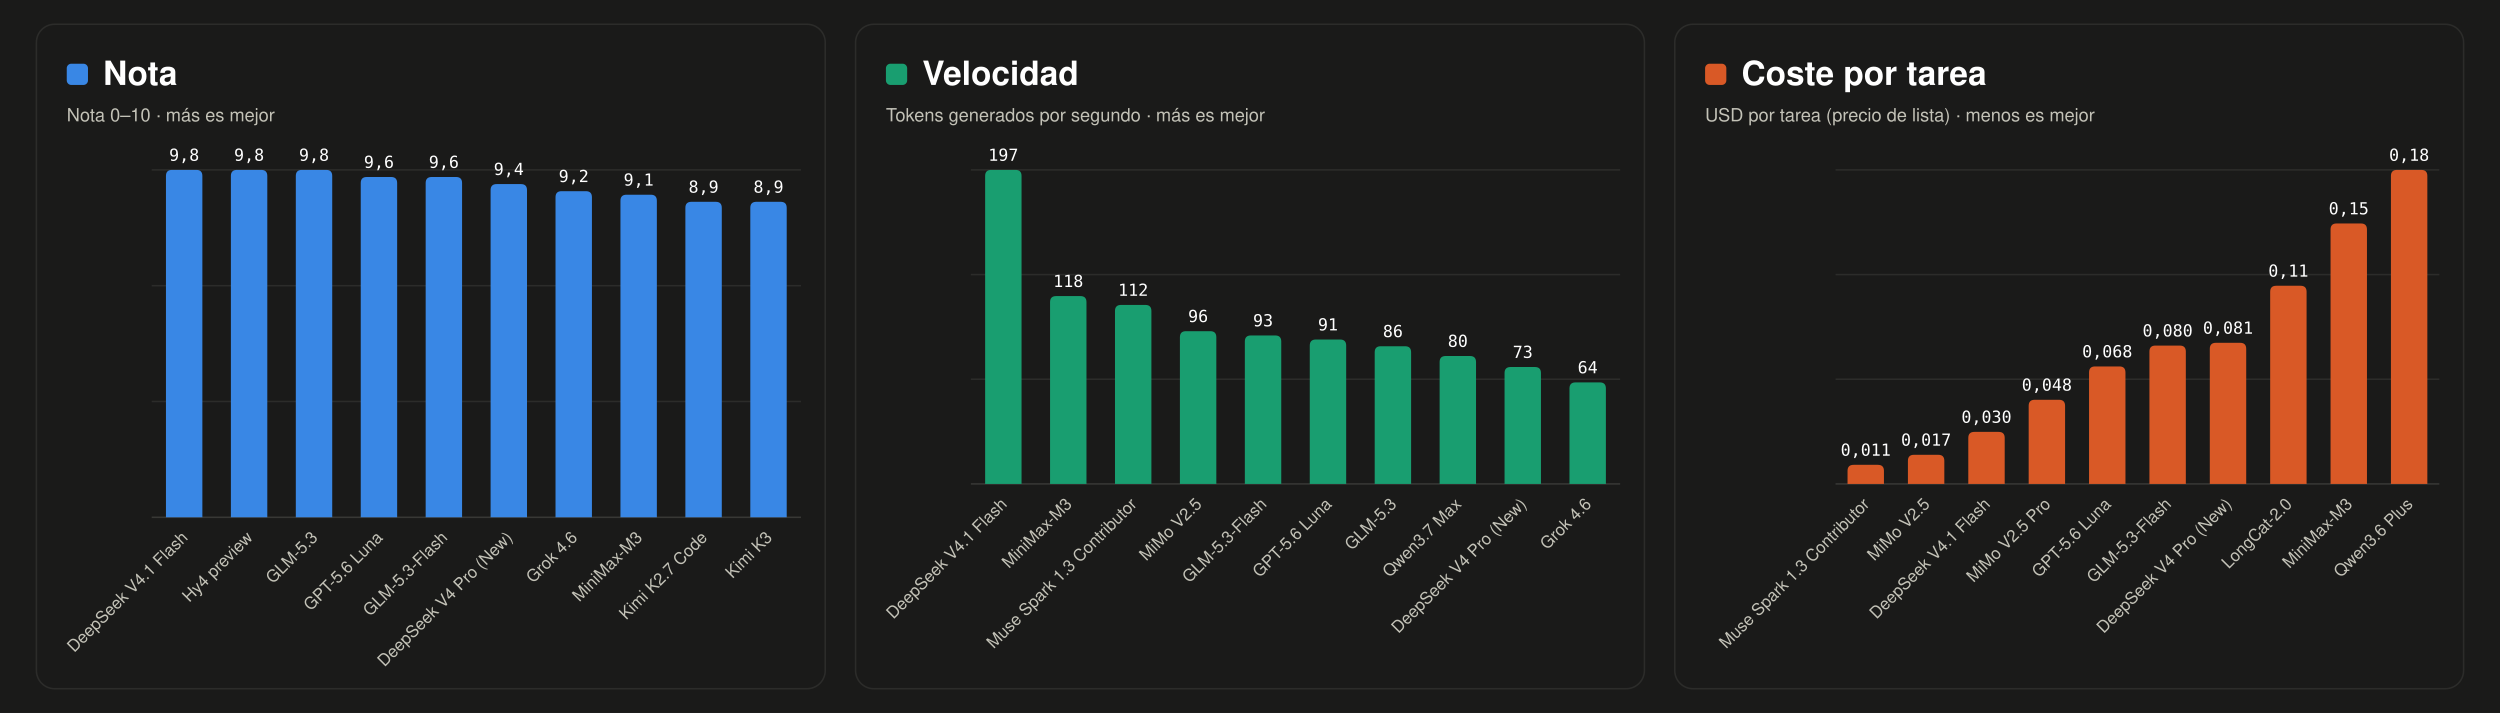
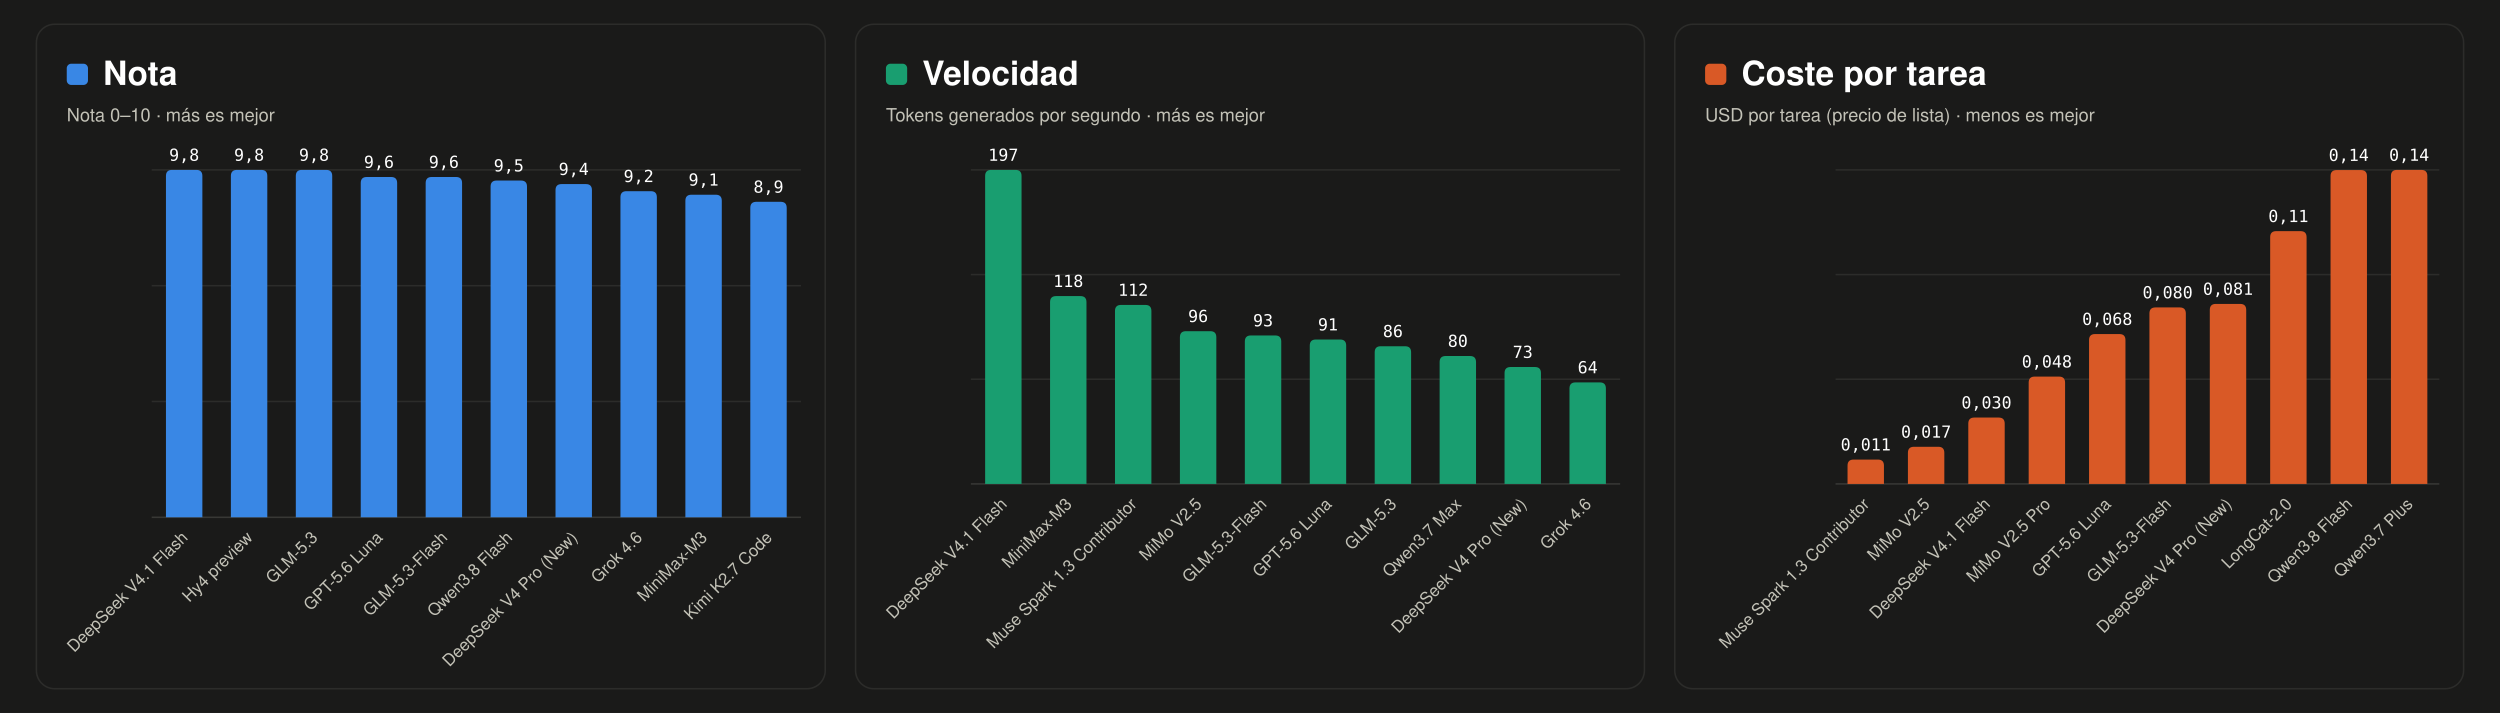
<svg xmlns="http://www.w3.org/2000/svg" viewBox="0 0 1648 470" width="1648" height="470" font-family="-apple-system, BlinkMacSystemFont, 'Segoe UI', Helvetica, Arial, sans-serif">
  <rect width="1648" height="470" fill="#1a1a19" />
  <rect x="24" y="16" width="520" height="438" rx="12" fill="#1a1a19" stroke="#2c2c2a" />
  <rect x="44" y="42" width="14" height="14" rx="3" fill="#3987e5" />
  <text x="68" y="56" fill="#ffffff" font-size="22" font-weight="600">Nota</text>
  <text x="44" y="80" fill="#c3c2b7" font-size="12">Nota 0–10 · más es mejor</text>
  <line x1="100" x2="528" y1="264.667" y2="264.667" stroke="#2c2c2a" />
  <line x1="100" x2="528" y1="188.333" y2="188.333" stroke="#2c2c2a" />
  <line x1="100" x2="528" y1="112" y2="112" stroke="#2c2c2a" />
  <line x1="100" x2="528" y1="341" y2="341" stroke="#383835" />
  <path d="M109.4,341 V116 Q109.4,112 113.4,112 H129.4 Q133.4,112 133.4,116 V341 Z" fill="#3987e5" />
  <text x="121.4" y="106" fill="#ffffff" font-size="11" font-weight="500" font-family="ui-monospace, SFMono-Regular, Menlo, Consolas, monospace" text-anchor="middle">9,8</text>
  <text x="124.4" y="355" fill="#c3c2b7" font-size="11" text-anchor="end" transform="rotate(-45 124.4 355)">DeepSeek V4.1 Flash</text>
  <path d="M152.2,341 V116 Q152.2,112 156.2,112 H172.2 Q176.2,112 176.2,116 V341 Z" fill="#3987e5" />
  <text x="164.2" y="106" fill="#ffffff" font-size="11" font-weight="500" font-family="ui-monospace, SFMono-Regular, Menlo, Consolas, monospace" text-anchor="middle">9,8</text>
  <text x="167.2" y="355" fill="#c3c2b7" font-size="11" text-anchor="end" transform="rotate(-45 167.2 355)">Hy4 preview</text>
  <path d="M195,341 V116 Q195,112 199,112 H215 Q219,112 219,116 V341 Z" fill="#3987e5" />
  <text x="207" y="106" fill="#ffffff" font-size="11" font-weight="500" font-family="ui-monospace, SFMono-Regular, Menlo, Consolas, monospace" text-anchor="middle">9,8</text>
  <text x="210" y="355" fill="#c3c2b7" font-size="11" text-anchor="end" transform="rotate(-45 210 355)">GLM-5.3</text>
  <path d="M237.8,341 V120.673 Q237.8,116.673 241.8,116.673 H257.8 Q261.8,116.673 261.8,120.673 V341 Z" fill="#3987e5" />
  <text x="249.8" y="110.673" fill="#ffffff" font-size="11" font-weight="500" font-family="ui-monospace, SFMono-Regular, Menlo, Consolas, monospace" text-anchor="middle">9,6</text>
  <text x="252.8" y="355" fill="#c3c2b7" font-size="11" text-anchor="end" transform="rotate(-45 252.8 355)">GPT-5.6 Luna</text>
  <path d="M280.6,341 V120.673 Q280.6,116.673 284.6,116.673 H300.6 Q304.6,116.673 304.6,120.673 V341 Z" fill="#3987e5" />
  <text x="292.6" y="110.673" fill="#ffffff" font-size="11" font-weight="500" font-family="ui-monospace, SFMono-Regular, Menlo, Consolas, monospace" text-anchor="middle">9,6</text>
  <text x="295.6" y="355" fill="#c3c2b7" font-size="11" text-anchor="end" transform="rotate(-45 295.6 355)">GLM-5.3-Flash</text>
-   <path d="M323.4,341 V125.347 Q323.4,121.347 327.4,121.347 H343.4 Q347.4,121.347 347.4,125.347 V341 Z" fill="#3987e5" />
-   <text x="335.4" y="115.347" fill="#ffffff" font-size="11" font-weight="500" font-family="ui-monospace, SFMono-Regular, Menlo, Consolas, monospace" text-anchor="middle">9,4</text>
-   <text x="338.4" y="355" fill="#c3c2b7" font-size="11" text-anchor="end" transform="rotate(-45 338.4 355)">DeepSeek V4 Pro (New)</text>
-   <path d="M366.2,341 V130.02 Q366.2,126.02 370.2,126.02 H386.2 Q390.2,126.02 390.2,130.02 V341 Z" fill="#3987e5" />
-   <text x="378.2" y="120.02" fill="#ffffff" font-size="11" font-weight="500" font-family="ui-monospace, SFMono-Regular, Menlo, Consolas, monospace" text-anchor="middle">9,2</text>
-   <text x="381.2" y="355" fill="#c3c2b7" font-size="11" text-anchor="end" transform="rotate(-45 381.2 355)">Grok 4.6</text>
-   <path d="M409,341 V132.357 Q409,128.357 413,128.357 H429 Q433,128.357 433,132.357 V341 Z" fill="#3987e5" />
-   <text x="421" y="122.357" fill="#ffffff" font-size="11" font-weight="500" font-family="ui-monospace, SFMono-Regular, Menlo, Consolas, monospace" text-anchor="middle">9,1</text>
-   <text x="424" y="355" fill="#c3c2b7" font-size="11" text-anchor="end" transform="rotate(-45 424 355)">MiniMax-M3</text>
-   <path d="M451.8,341 V137.031 Q451.8,133.031 455.8,133.031 H471.8 Q475.8,133.031 475.8,137.031 V341 Z" fill="#3987e5" />
-   <text x="463.8" y="127.031" fill="#ffffff" font-size="11" font-weight="500" font-family="ui-monospace, SFMono-Regular, Menlo, Consolas, monospace" text-anchor="middle">8,9</text>
-   <text x="466.8" y="355" fill="#c3c2b7" font-size="11" text-anchor="end" transform="rotate(-45 466.8 355)">Kimi K2.7 Code</text>
+   <path d="M323.4,341 V123.01 Q323.4,119.01 327.4,119.01 H343.4 Q347.4,119.01 347.4,123.01 V341 Z" fill="#3987e5" />
+   <text x="335.4" y="113.01" fill="#ffffff" font-size="11" font-weight="500" font-family="ui-monospace, SFMono-Regular, Menlo, Consolas, monospace" text-anchor="middle">9,5</text>
+   <text x="338.4" y="355" fill="#c3c2b7" font-size="11" text-anchor="end" transform="rotate(-45 338.4 355)">Qwen3.8 Flash</text>
+   <path d="M366.2,341 V125.347 Q366.2,121.347 370.2,121.347 H386.2 Q390.2,121.347 390.2,125.347 V341 Z" fill="#3987e5" />
+   <text x="378.2" y="115.347" fill="#ffffff" font-size="11" font-weight="500" font-family="ui-monospace, SFMono-Regular, Menlo, Consolas, monospace" text-anchor="middle">9,4</text>
+   <text x="381.2" y="355" fill="#c3c2b7" font-size="11" text-anchor="end" transform="rotate(-45 381.2 355)">DeepSeek V4 Pro (New)</text>
+   <path d="M409,341 V130.02 Q409,126.02 413,126.02 H429 Q433,126.02 433,130.02 V341 Z" fill="#3987e5" />
+   <text x="421" y="120.02" fill="#ffffff" font-size="11" font-weight="500" font-family="ui-monospace, SFMono-Regular, Menlo, Consolas, monospace" text-anchor="middle">9,2</text>
+   <text x="424" y="355" fill="#c3c2b7" font-size="11" text-anchor="end" transform="rotate(-45 424 355)">Grok 4.6</text>
+   <path d="M451.8,341 V132.357 Q451.8,128.357 455.8,128.357 H471.8 Q475.8,128.357 475.8,132.357 V341 Z" fill="#3987e5" />
+   <text x="463.8" y="122.357" fill="#ffffff" font-size="11" font-weight="500" font-family="ui-monospace, SFMono-Regular, Menlo, Consolas, monospace" text-anchor="middle">9,1</text>
+   <text x="466.8" y="355" fill="#c3c2b7" font-size="11" text-anchor="end" transform="rotate(-45 466.8 355)">MiniMax-M3</text>
  <path d="M494.6,341 V137.031 Q494.6,133.031 498.6,133.031 H514.6 Q518.6,133.031 518.6,137.031 V341 Z" fill="#3987e5" />
  <text x="506.6" y="127.031" fill="#ffffff" font-size="11" font-weight="500" font-family="ui-monospace, SFMono-Regular, Menlo, Consolas, monospace" text-anchor="middle">8,9</text>
-   <text x="509.6" y="355" fill="#c3c2b7" font-size="11" text-anchor="end" transform="rotate(-45 509.6 355)">Kimi K3</text>
+   <text x="509.6" y="355" fill="#c3c2b7" font-size="11" text-anchor="end" transform="rotate(-45 509.6 355)">Kimi K2.7 Code</text>
  <rect x="564" y="16" width="520" height="438" rx="12" fill="#1a1a19" stroke="#2c2c2a" />
  <rect x="584" y="42" width="14" height="14" rx="3" fill="#199e70" />
  <text x="608" y="56" fill="#ffffff" font-size="22" font-weight="600">Velocidad</text>
  <text x="584" y="80" fill="#c3c2b7" font-size="12">Tokens generados por segundo · más es mejor</text>
  <line x1="640" x2="1068" y1="250" y2="250" stroke="#2c2c2a" />
  <line x1="640" x2="1068" y1="181" y2="181" stroke="#2c2c2a" />
  <line x1="640" x2="1068" y1="112" y2="112" stroke="#2c2c2a" />
  <line x1="640" x2="1068" y1="319" y2="319" stroke="#383835" />
  <path d="M649.4,319 V116 Q649.4,112 653.4,112 H669.4 Q673.4,112 673.4,116 V319 Z" fill="#199e70" />
  <text x="661.4" y="106" fill="#ffffff" font-size="11" font-weight="500" font-family="ui-monospace, SFMono-Regular, Menlo, Consolas, monospace" text-anchor="middle">197</text>
  <text x="664.4" y="333" fill="#c3c2b7" font-size="11" text-anchor="end" transform="rotate(-45 664.4 333)">DeepSeek V4.1 Flash</text>
  <path d="M692.2,319 V199.178 Q692.2,195.178 696.2,195.178 H712.2 Q716.2,195.178 716.2,199.178 V319 Z" fill="#199e70" />
  <text x="704.2" y="189.178" fill="#ffffff" font-size="11" font-weight="500" font-family="ui-monospace, SFMono-Regular, Menlo, Consolas, monospace" text-anchor="middle">118</text>
  <text x="707.2" y="333" fill="#c3c2b7" font-size="11" text-anchor="end" transform="rotate(-45 707.2 333)">MiniMax-M3</text>
  <path d="M735,319 V205.004 Q735,201.004 739,201.004 H755 Q759,201.004 759,205.004 V319 Z" fill="#199e70" />
  <text x="747" y="195.004" fill="#ffffff" font-size="11" font-weight="500" font-family="ui-monospace, SFMono-Regular, Menlo, Consolas, monospace" text-anchor="middle">112</text>
  <text x="750" y="333" fill="#c3c2b7" font-size="11" text-anchor="end" transform="rotate(-45 750 333)">Muse Spark 1.3 Contributor</text>
  <path d="M777.8,319 V222.308 Q777.8,218.308 781.8,218.308 H797.8 Q801.8,218.308 801.8,222.308 V319 Z" fill="#199e70" />
  <text x="789.8" y="212.308" fill="#ffffff" font-size="11" font-weight="500" font-family="ui-monospace, SFMono-Regular, Menlo, Consolas, monospace" text-anchor="middle">96</text>
  <text x="792.8" y="333" fill="#c3c2b7" font-size="11" text-anchor="end" transform="rotate(-45 792.8 333)">MiMo V2.5</text>
  <path d="M820.6,319 V225.13 Q820.6,221.13 824.6,221.13 H840.6 Q844.6,221.13 844.6,225.13 V319 Z" fill="#199e70" />
  <text x="832.6" y="215.13" fill="#ffffff" font-size="11" font-weight="500" font-family="ui-monospace, SFMono-Regular, Menlo, Consolas, monospace" text-anchor="middle">93</text>
  <text x="835.6" y="333" fill="#c3c2b7" font-size="11" text-anchor="end" transform="rotate(-45 835.6 333)">GLM-5.3-Flash</text>
  <path d="M863.4,319 V227.815 Q863.4,223.815 867.4,223.815 H883.4 Q887.4,223.815 887.4,227.815 V319 Z" fill="#199e70" />
  <text x="875.4" y="217.815" fill="#ffffff" font-size="11" font-weight="500" font-family="ui-monospace, SFMono-Regular, Menlo, Consolas, monospace" text-anchor="middle">91</text>
  <text x="878.4" y="333" fill="#c3c2b7" font-size="11" text-anchor="end" transform="rotate(-45 878.4 333)">GPT-5.6 Luna</text>
  <path d="M906.2,319 V232.24 Q906.2,228.24 910.2,228.24 H926.2 Q930.2,228.24 930.2,232.24 V319 Z" fill="#199e70" />
  <text x="918.2" y="222.24" fill="#ffffff" font-size="11" font-weight="500" font-family="ui-monospace, SFMono-Regular, Menlo, Consolas, monospace" text-anchor="middle">86</text>
  <text x="921.2" y="333" fill="#c3c2b7" font-size="11" text-anchor="end" transform="rotate(-45 921.2 333)">GLM-5.3</text>
  <path d="M949,319 V238.68 Q949,234.68 953,234.68 H969 Q973,234.68 973,238.68 V319 Z" fill="#199e70" />
  <text x="961" y="228.68" fill="#ffffff" font-size="11" font-weight="500" font-family="ui-monospace, SFMono-Regular, Menlo, Consolas, monospace" text-anchor="middle">80</text>
  <text x="964" y="333" fill="#c3c2b7" font-size="11" text-anchor="end" transform="rotate(-45 964 333)">Qwen3.7 Max</text>
  <path d="M991.8,319 V245.934 Q991.8,241.934 995.8,241.934 H1011.8 Q1015.8,241.934 1015.8,245.934 V319 Z" fill="#199e70" />
  <text x="1003.8" y="235.934" fill="#ffffff" font-size="11" font-weight="500" font-family="ui-monospace, SFMono-Regular, Menlo, Consolas, monospace" text-anchor="middle">73</text>
  <text x="1006.8" y="333" fill="#c3c2b7" font-size="11" text-anchor="end" transform="rotate(-45 1006.8 333)">DeepSeek V4 Pro (New)</text>
  <path d="M1034.6,319 V256.08 Q1034.6,252.08 1038.6,252.08 H1054.6 Q1058.6,252.08 1058.6,256.08 V319 Z" fill="#199e70" />
  <text x="1046.6" y="246.08" fill="#ffffff" font-size="11" font-weight="500" font-family="ui-monospace, SFMono-Regular, Menlo, Consolas, monospace" text-anchor="middle">64</text>
  <text x="1049.6" y="333" fill="#c3c2b7" font-size="11" text-anchor="end" transform="rotate(-45 1049.6 333)">Grok 4.6</text>
  <rect x="1104" y="16" width="520" height="438" rx="12" fill="#1a1a19" stroke="#2c2c2a" />
  <rect x="1124" y="42" width="14" height="14" rx="3" fill="#d95926" />
  <text x="1148" y="56" fill="#ffffff" font-size="22" font-weight="600">Coste por tarea</text>
  <text x="1124" y="80" fill="#c3c2b7" font-size="12">USD por tarea (precio de lista) · menos es mejor</text>
  <line x1="1210" x2="1608" y1="250" y2="250" stroke="#2c2c2a" />
  <line x1="1210" x2="1608" y1="181" y2="181" stroke="#2c2c2a" />
  <line x1="1210" x2="1608" y1="112" y2="112" stroke="#2c2c2a" />
  <line x1="1210" x2="1608" y1="319" y2="319" stroke="#383835" />
-   <path d="M1217.9,319 V310.417 Q1217.9,306.417 1221.9,306.417 H1237.9 Q1241.9,306.417 1241.9,310.417 V319 Z" fill="#d95926" />
-   <text x="1229.9" y="300.417" fill="#ffffff" font-size="11" font-weight="500" font-family="ui-monospace, SFMono-Regular, Menlo, Consolas, monospace" text-anchor="middle">0,011</text>
+   <path d="M1217.9,319 V306.948 Q1217.9,302.948 1221.9,302.948 H1237.9 Q1241.9,302.948 1241.9,306.948 V319 Z" fill="#d95926" />
+   <text x="1229.9" y="296.948" fill="#ffffff" font-size="11" font-weight="500" font-family="ui-monospace, SFMono-Regular, Menlo, Consolas, monospace" text-anchor="middle">0,011</text>
  <text x="1232.9" y="333" fill="#c3c2b7" font-size="11" text-anchor="end" transform="rotate(-45 1232.9 333)">Muse Spark 1.3 Contributor</text>
-   <path d="M1257.7,319 V303.805 Q1257.7,299.805 1261.7,299.805 H1277.7 Q1281.7,299.805 1281.7,303.805 V319 Z" fill="#d95926" />
-   <text x="1269.7" y="293.805" fill="#ffffff" font-size="11" font-weight="500" font-family="ui-monospace, SFMono-Regular, Menlo, Consolas, monospace" text-anchor="middle">0,017</text>
+   <path d="M1257.7,319 V298.513 Q1257.7,294.513 1261.7,294.513 H1277.7 Q1281.7,294.513 1281.7,298.513 V319 Z" fill="#d95926" />
+   <text x="1269.7" y="288.513" fill="#ffffff" font-size="11" font-weight="500" font-family="ui-monospace, SFMono-Regular, Menlo, Consolas, monospace" text-anchor="middle">0,017</text>
  <text x="1272.7" y="333" fill="#c3c2b7" font-size="11" text-anchor="end" transform="rotate(-45 1272.7 333)">MiMo V2.5</text>
-   <path d="M1297.5,319 V288.703 Q1297.5,284.703 1301.5,284.703 H1317.5 Q1321.5,284.703 1321.5,288.703 V319 Z" fill="#d95926" />
-   <text x="1309.5" y="278.703" fill="#ffffff" font-size="11" font-weight="500" font-family="ui-monospace, SFMono-Regular, Menlo, Consolas, monospace" text-anchor="middle">0,030</text>
+   <path d="M1297.5,319 V279.249 Q1297.5,275.249 1301.5,275.249 H1317.5 Q1321.5,275.249 1321.5,279.249 V319 Z" fill="#d95926" />
+   <text x="1309.5" y="269.249" fill="#ffffff" font-size="11" font-weight="500" font-family="ui-monospace, SFMono-Regular, Menlo, Consolas, monospace" text-anchor="middle">0,030</text>
  <text x="1312.5" y="333" fill="#c3c2b7" font-size="11" text-anchor="end" transform="rotate(-45 1312.5 333)">DeepSeek V4.1 Flash</text>
-   <path d="M1337.3,319 V267.536 Q1337.3,263.536 1341.3,263.536 H1357.3 Q1361.3,263.536 1361.3,267.536 V319 Z" fill="#d95926" />
-   <text x="1349.3" y="257.536" fill="#ffffff" font-size="11" font-weight="500" font-family="ui-monospace, SFMono-Regular, Menlo, Consolas, monospace" text-anchor="middle">0,048</text>
+   <path d="M1337.3,319 V252.247 Q1337.3,248.247 1341.3,248.247 H1357.3 Q1361.3,248.247 1361.3,252.247 V319 Z" fill="#d95926" />
+   <text x="1349.3" y="242.247" fill="#ffffff" font-size="11" font-weight="500" font-family="ui-monospace, SFMono-Regular, Menlo, Consolas, monospace" text-anchor="middle">0,048</text>
  <text x="1352.3" y="333" fill="#c3c2b7" font-size="11" text-anchor="end" transform="rotate(-45 1352.3 333)">MiMo V2.5 Pro</text>
-   <path d="M1377.1,319 V245.554 Q1377.1,241.554 1381.1,241.554 H1397.1 Q1401.1,241.554 1401.1,245.554 V319 Z" fill="#d95926" />
-   <text x="1389.1" y="235.554" fill="#ffffff" font-size="11" font-weight="500" font-family="ui-monospace, SFMono-Regular, Menlo, Consolas, monospace" text-anchor="middle">0,068</text>
+   <path d="M1377.1,319 V224.206 Q1377.1,220.206 1381.1,220.206 H1397.1 Q1401.1,220.206 1401.1,224.206 V319 Z" fill="#d95926" />
+   <text x="1389.1" y="214.206" fill="#ffffff" font-size="11" font-weight="500" font-family="ui-monospace, SFMono-Regular, Menlo, Consolas, monospace" text-anchor="middle">0,068</text>
  <text x="1392.1" y="333" fill="#c3c2b7" font-size="11" text-anchor="end" transform="rotate(-45 1392.1 333)">GPT-5.6 Luna</text>
-   <path d="M1416.9,319 V231.799 Q1416.9,227.799 1420.9,227.799 H1436.9 Q1440.9,227.799 1440.9,231.799 V319 Z" fill="#d95926" />
-   <text x="1428.9" y="221.799" fill="#ffffff" font-size="11" font-weight="500" font-family="ui-monospace, SFMono-Regular, Menlo, Consolas, monospace" text-anchor="middle">0,080</text>
+   <path d="M1416.9,319 V206.658 Q1416.9,202.658 1420.9,202.658 H1436.9 Q1440.9,202.658 1440.9,206.658 V319 Z" fill="#d95926" />
+   <text x="1428.9" y="196.658" fill="#ffffff" font-size="11" font-weight="500" font-family="ui-monospace, SFMono-Regular, Menlo, Consolas, monospace" text-anchor="middle">0,080</text>
  <text x="1431.9" y="333" fill="#c3c2b7" font-size="11" text-anchor="end" transform="rotate(-45 1431.9 333)">GLM-5.3-Flash</text>
-   <path d="M1456.7,319 V229.981 Q1456.7,225.981 1460.7,225.981 H1476.7 Q1480.7,225.981 1480.7,229.981 V319 Z" fill="#d95926" />
-   <text x="1468.7" y="219.981" fill="#ffffff" font-size="11" font-weight="500" font-family="ui-monospace, SFMono-Regular, Menlo, Consolas, monospace" text-anchor="middle">0,081</text>
+   <path d="M1456.7,319 V204.34 Q1456.7,200.34 1460.7,200.34 H1476.7 Q1480.7,200.34 1480.7,204.34 V319 Z" fill="#d95926" />
+   <text x="1468.7" y="194.34" fill="#ffffff" font-size="11" font-weight="500" font-family="ui-monospace, SFMono-Regular, Menlo, Consolas, monospace" text-anchor="middle">0,081</text>
  <text x="1471.7" y="333" fill="#c3c2b7" font-size="11" text-anchor="end" transform="rotate(-45 1471.7 333)">DeepSeek V4 Pro (New)</text>
-   <path d="M1496.5,319 V192.375 Q1496.5,188.375 1500.5,188.375 H1516.5 Q1520.5,188.375 1520.5,192.375 V319 Z" fill="#d95926" />
-   <text x="1508.5" y="182.375" fill="#ffffff" font-size="11" font-weight="500" font-family="ui-monospace, SFMono-Regular, Menlo, Consolas, monospace" text-anchor="middle">0,11</text>
+   <path d="M1496.5,319 V156.366 Q1496.5,152.366 1500.5,152.366 H1516.5 Q1520.5,152.366 1520.5,156.366 V319 Z" fill="#d95926" />
+   <text x="1508.5" y="146.366" fill="#ffffff" font-size="11" font-weight="500" font-family="ui-monospace, SFMono-Regular, Menlo, Consolas, monospace" text-anchor="middle">0,11</text>
  <text x="1511.5" y="333" fill="#c3c2b7" font-size="11" text-anchor="end" transform="rotate(-45 1511.5 333)">LongCat-2.0</text>
-   <path d="M1536.3,319 V151.31 Q1536.3,147.31 1540.3,147.31 H1556.3 Q1560.3,147.31 1560.3,151.31 V319 Z" fill="#d95926" />
-   <text x="1548.3" y="141.31" fill="#ffffff" font-size="11" font-weight="500" font-family="ui-monospace, SFMono-Regular, Menlo, Consolas, monospace" text-anchor="middle">0,15</text>
-   <text x="1551.3" y="333" fill="#c3c2b7" font-size="11" text-anchor="end" transform="rotate(-45 1551.3 333)">MiniMax-M3</text>
+   <path d="M1536.3,319 V116.107 Q1536.3,112.107 1540.3,112.107 H1556.3 Q1560.3,112.107 1560.3,116.107 V319 Z" fill="#d95926" />
+   <text x="1548.3" y="106.107" fill="#ffffff" font-size="11" font-weight="500" font-family="ui-monospace, SFMono-Regular, Menlo, Consolas, monospace" text-anchor="middle">0,14</text>
+   <text x="1551.3" y="333" fill="#c3c2b7" font-size="11" text-anchor="end" transform="rotate(-45 1551.3 333)">Qwen3.8 Flash</text>
  <path d="M1576.1,319 V116 Q1576.1,112 1580.1,112 H1596.1 Q1600.1,112 1600.1,116 V319 Z" fill="#d95926" />
-   <text x="1588.1" y="106" fill="#ffffff" font-size="11" font-weight="500" font-family="ui-monospace, SFMono-Regular, Menlo, Consolas, monospace" text-anchor="middle">0,18</text>
-   <text x="1591.1" y="333" fill="#c3c2b7" font-size="11" text-anchor="end" transform="rotate(-45 1591.1 333)">Qwen3.6 Plus</text>
+   <text x="1588.1" y="106" fill="#ffffff" font-size="11" font-weight="500" font-family="ui-monospace, SFMono-Regular, Menlo, Consolas, monospace" text-anchor="middle">0,14</text>
+   <text x="1591.1" y="333" fill="#c3c2b7" font-size="11" text-anchor="end" transform="rotate(-45 1591.1 333)">Qwen3.7 Plus</text>
</svg>
